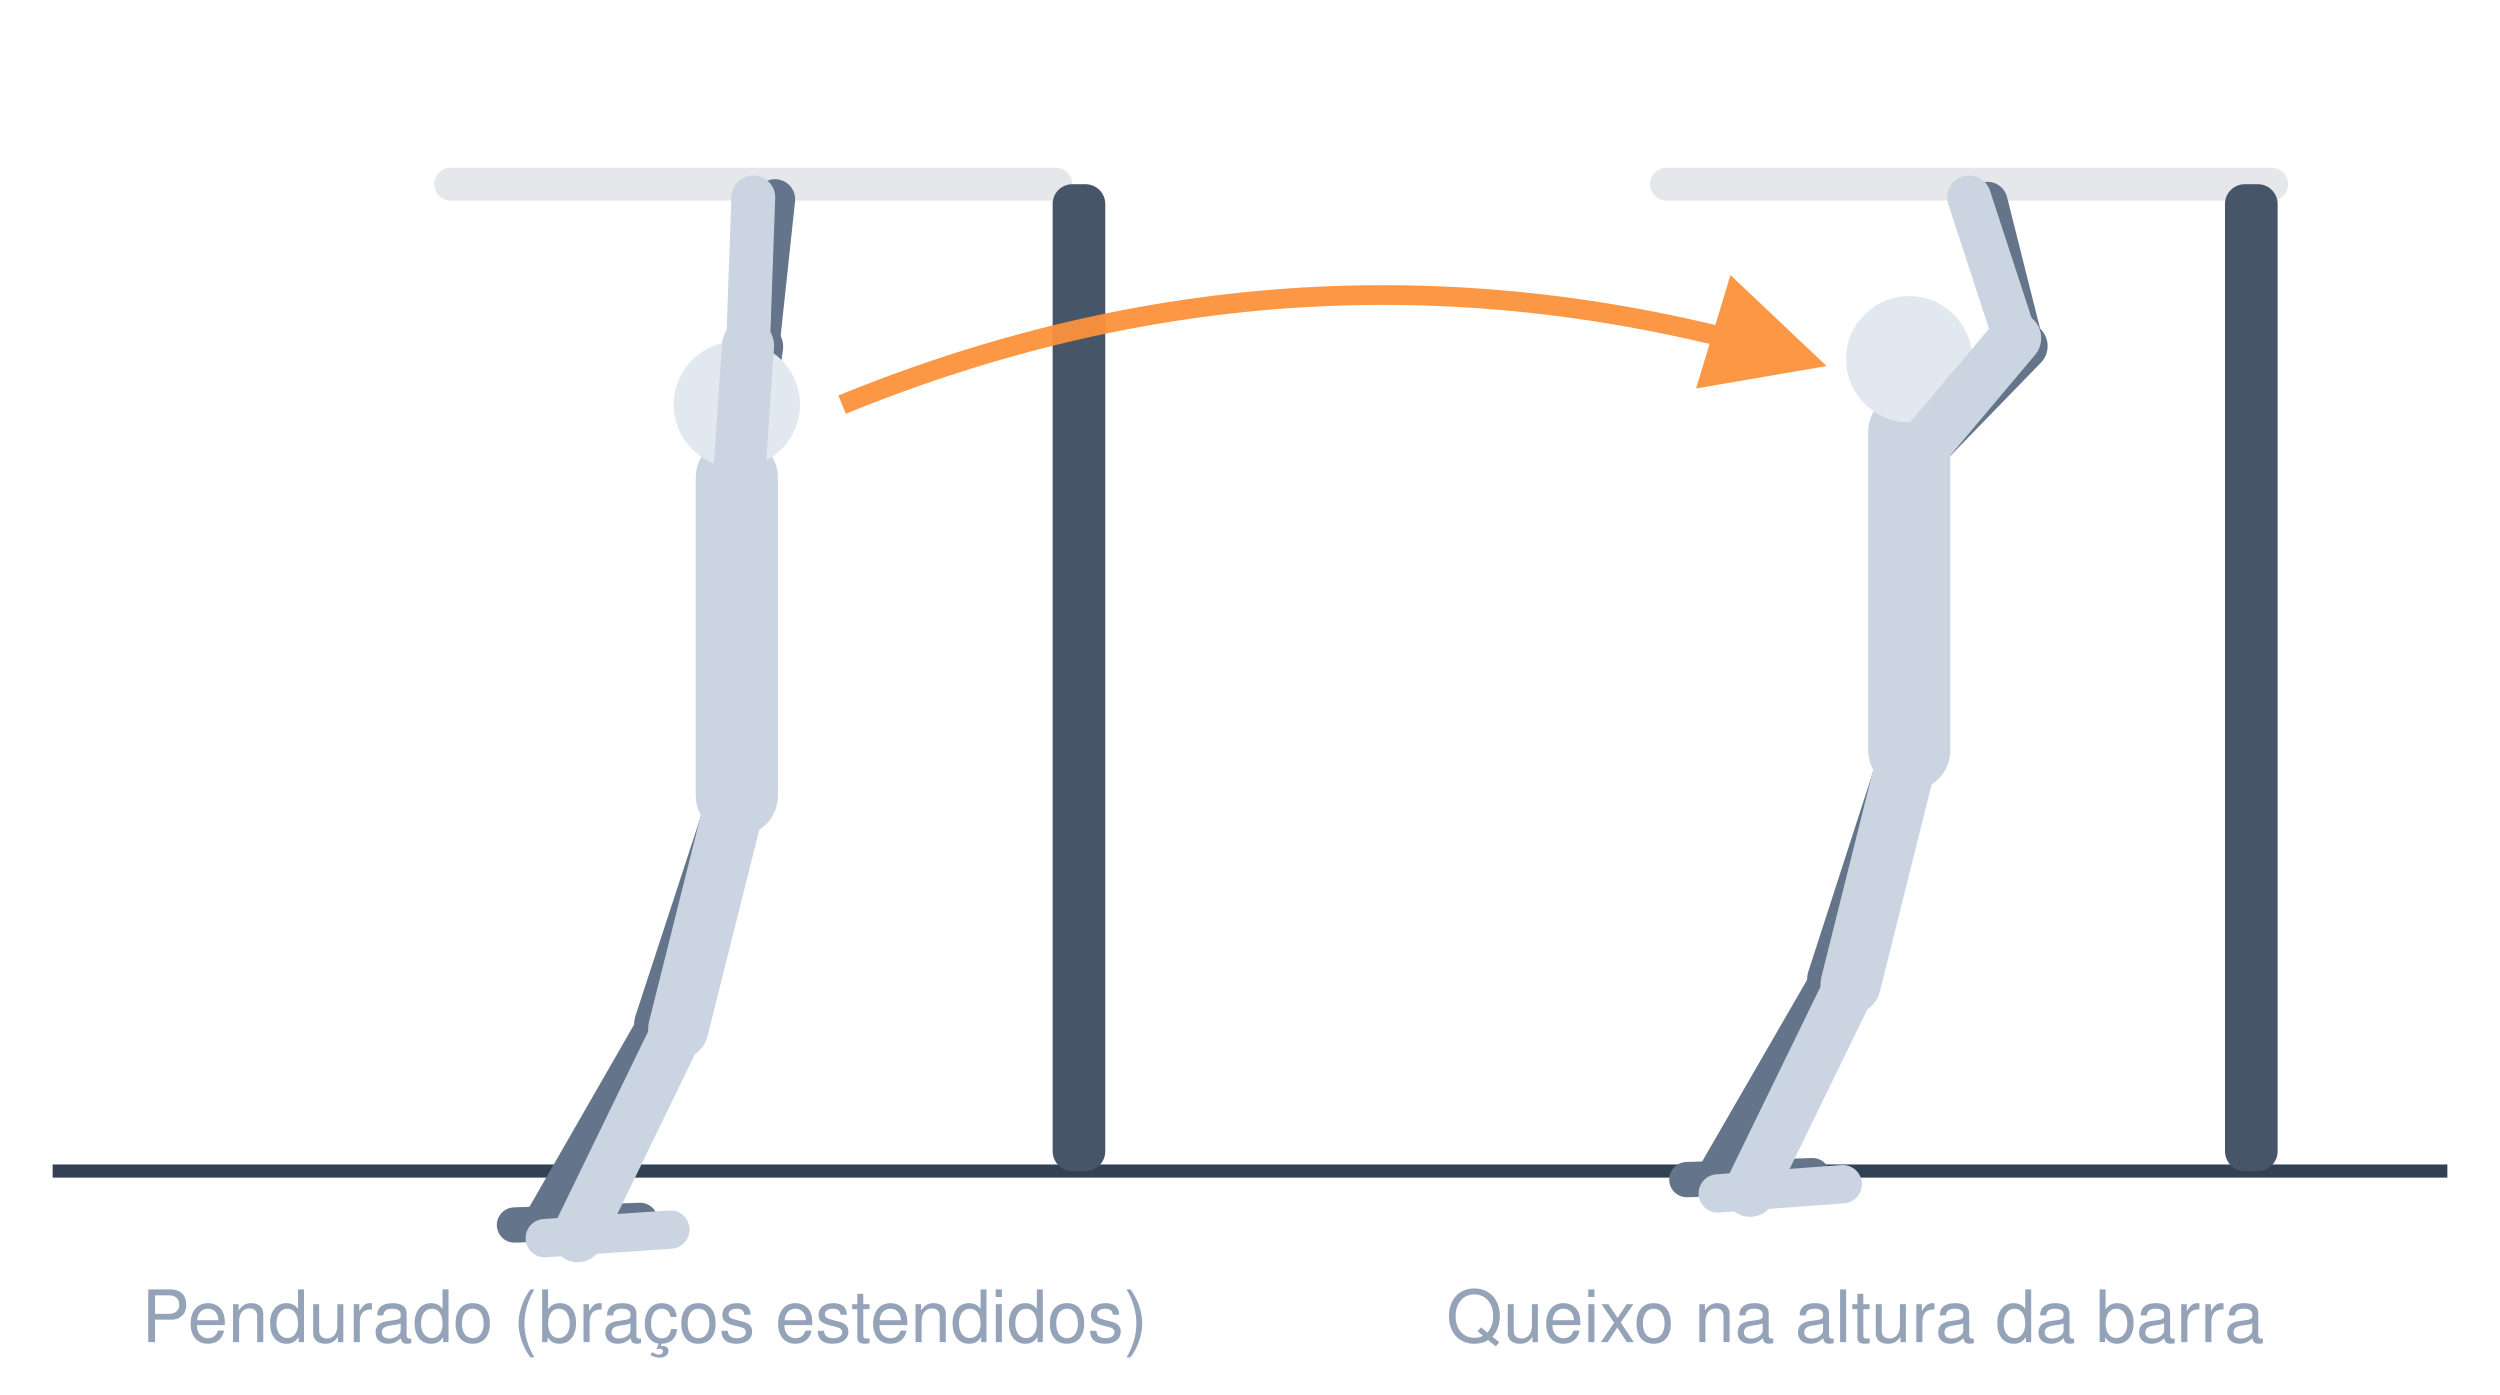
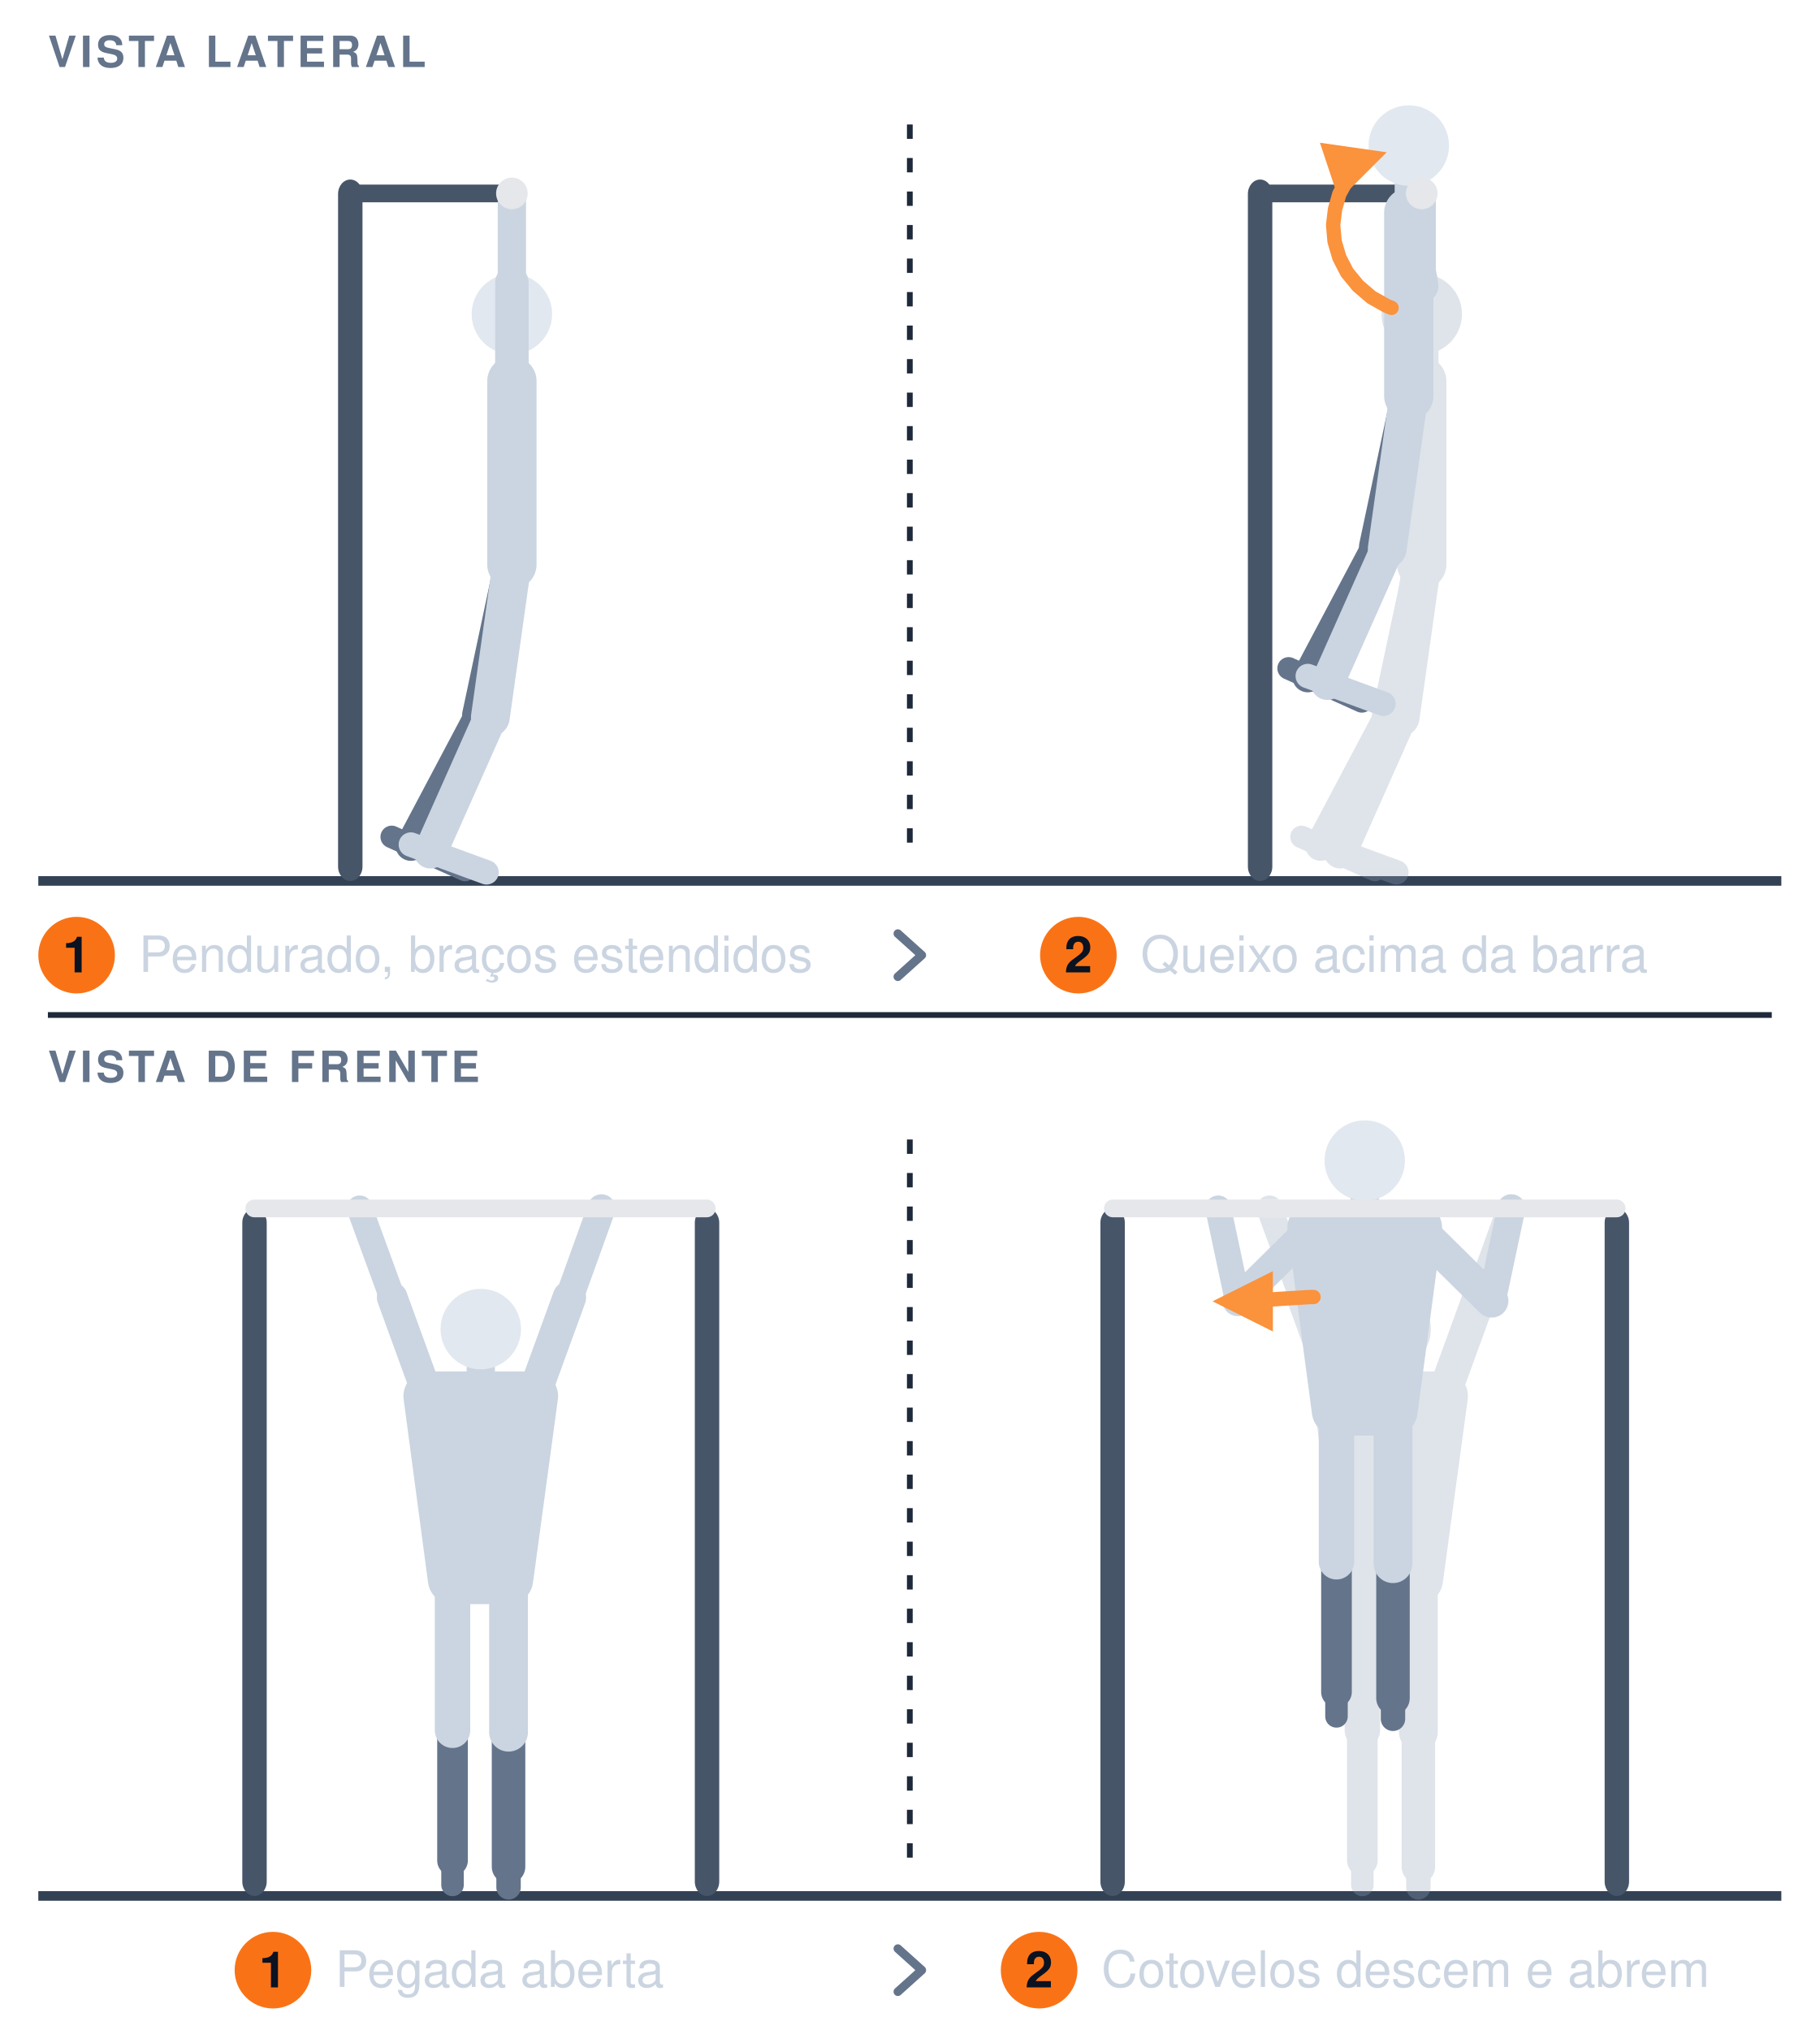
- <svg xmlns="http://www.w3.org/2000/svg" width="380" height="212" viewBox="0 0 380 212" preserveAspectRatio="xMidYMid meet" role="img" aria-label="barra-fixa">
+ <svg xmlns="http://www.w3.org/2000/svg" width="380" height="424" viewBox="0 0 380 424" preserveAspectRatio="xMidYMid meet" role="img" aria-label="barra-fixa">
  <defs>
-     <marker id="ah" viewBox="0 0 10 10" refX="8" refY="5" markerWidth="6" markerHeight="6" orient="auto-start-reverse">
+     <marker id="ah" viewBox="0 0 10 10" refX="7" refY="5" markerWidth="4.2" markerHeight="4.2" orient="auto-start-reverse">
      <path d="M0,0 L10,5 L0,10 z" fill="#fb923c" />
    </marker>
  </defs>
-   <line x1="8.0" y1="178.0" x2="372.0" y2="178.0" stroke="#334155" stroke-width="2" stroke-linecap="butt" />
-   <line x1="68.5" y1="28.0" x2="160.5" y2="28.0" stroke="#e5e7eb" stroke-width="5" stroke-linecap="round" />
-   <rect x="160.0" y="28.0" width="8.0" height="150.0" rx="3" fill="#475569" />
-   <line x1="253.3" y1="28.0" x2="345.3" y2="28.0" stroke="#e5e7eb" stroke-width="5" stroke-linecap="round" />
-   <rect x="338.2" y="28.0" width="8.0" height="150.0" rx="3" fill="#475569" />
-   <line x1="112.0" y1="120.9" x2="100.6" y2="155.7" stroke="#64748b" stroke-width="8.429" stroke-linecap="round" />
-   <line x1="100.6" y1="155.7" x2="83.2" y2="186.0" stroke="#64748b" stroke-width="7.28" stroke-linecap="round" />
-   <line x1="78.2" y1="186.2" x2="97.3" y2="185.5" stroke="#64748b" stroke-width="5.364" stroke-linecap="round" />
-   <line x1="112.0" y1="77.4" x2="115.4" y2="52.7" stroke="#64748b" stroke-width="7.28" stroke-linecap="round" />
-   <line x1="115.4" y1="52.7" x2="117.8" y2="30.3" stroke="#64748b" stroke-width="6.13" stroke-linecap="round" />
-   <line x1="112.0" y1="120.9" x2="112.0" y2="72.6" stroke="#cbd5e1" stroke-width="12.493" stroke-linecap="round" />
-   <line x1="112.0" y1="72.6" x2="112.0" y2="61.5" stroke="#cbd5e1" stroke-width="6.663" stroke-linecap="round" />
-   <circle cx="112.0" cy="61.5" r="9.6" fill="#e2e8f0" />
-   <line x1="112.0" y1="120.9" x2="103.1" y2="156.4" stroke="#cbd5e1" stroke-width="9.162" stroke-linecap="round" />
-   <line x1="103.1" y1="156.4" x2="87.8" y2="187.9" stroke="#cbd5e1" stroke-width="7.913" stroke-linecap="round" />
-   <line x1="82.8" y1="188.2" x2="101.9" y2="186.9" stroke="#cbd5e1" stroke-width="5.83" stroke-linecap="round" />
-   <line x1="112.0" y1="77.4" x2="113.7" y2="52.5" stroke="#cbd5e1" stroke-width="7.913" stroke-linecap="round" />
-   <line x1="113.7" y1="52.5" x2="114.5" y2="30.0" stroke="#cbd5e1" stroke-width="6.663" stroke-linecap="round" />
-   <line x1="290.2" y1="114.0" x2="278.9" y2="148.9" stroke="#64748b" stroke-width="8.429" stroke-linecap="round" />
-   <line x1="278.9" y1="148.9" x2="261.4" y2="179.2" stroke="#64748b" stroke-width="7.28" stroke-linecap="round" />
-   <line x1="256.4" y1="179.3" x2="275.5" y2="178.7" stroke="#64748b" stroke-width="5.364" stroke-linecap="round" />
-   <line x1="290.2" y1="70.5" x2="307.6" y2="52.6" stroke="#64748b" stroke-width="7.28" stroke-linecap="round" />
-   <line x1="307.6" y1="52.6" x2="302.1" y2="30.7" stroke="#64748b" stroke-width="6.13" stroke-linecap="round" />
-   <line x1="290.2" y1="114.0" x2="290.2" y2="65.7" stroke="#cbd5e1" stroke-width="12.493" stroke-linecap="round" />
-   <line x1="290.2" y1="65.7" x2="290.2" y2="54.6" stroke="#cbd5e1" stroke-width="6.663" stroke-linecap="round" />
-   <circle cx="290.2" cy="54.6" r="9.6" fill="#e2e8f0" />
-   <line x1="290.2" y1="114.0" x2="281.3" y2="149.6" stroke="#cbd5e1" stroke-width="9.162" stroke-linecap="round" />
-   <line x1="281.3" y1="149.6" x2="266.0" y2="181.0" stroke="#cbd5e1" stroke-width="7.913" stroke-linecap="round" />
-   <line x1="261.1" y1="181.4" x2="280.1" y2="180.0" stroke="#cbd5e1" stroke-width="5.83" stroke-linecap="round" />
-   <line x1="290.2" y1="70.5" x2="306.3" y2="51.4" stroke="#cbd5e1" stroke-width="7.913" stroke-linecap="round" />
-   <line x1="306.3" y1="51.4" x2="299.3" y2="30.0" stroke="#cbd5e1" stroke-width="6.663" stroke-linecap="round" />
-   <path d="M128.0,61.5 Q199.9,32.1 274.2,54.6" fill="none" stroke="#fb923c" stroke-width="3" marker-end="url(#ah)" opacity="0.95" />
-   <text x="98.0" y="204.0" fill="#94a3b8" font-family="-apple-system,Helvetica,Arial,sans-serif" font-size="11" font-weight="400" text-anchor="middle">Pendurado (braços estendidos)</text>
-   <text x="282.0" y="204.0" fill="#94a3b8" font-family="-apple-system,Helvetica,Arial,sans-serif" font-size="11" font-weight="400" text-anchor="middle">Queixo na altura da barra</text>
+   <line x1="8.0" y1="184.0" x2="372.0" y2="184.0" stroke="#334155" stroke-width="2.0" stroke-linecap="butt" />
+   <line x1="190.0" y1="26.0" x2="190.0" y2="180.0" stroke="#1e293b" stroke-width="1.2" stroke-linecap="butt" stroke-dasharray="3 4" />
+   <text x="10.0" y="14.0" fill="#64748b" font-family="-apple-system,Helvetica,Arial,sans-serif" font-size="9" font-weight="700" text-anchor="start" letter-spacing="0.8">VISTA LATERAL</text>
+   <rect x="70.6" y="37.5" width="5.1" height="146.5" rx="3.0" fill="#475569" />
+   <line x1="73.2" y1="40.4" x2="106.9" y2="40.4" stroke="#475569" stroke-width="3.7" stroke-linecap="round" />
+   <line x1="106.9" y1="59.0" x2="106.9" y2="40.4" stroke="#64748b" stroke-width="5.4" stroke-linecap="round" />
+   <line x1="106.9" y1="79.6" x2="106.9" y2="59.0" stroke="#64748b" stroke-width="6.4" stroke-linecap="round" />
+   <line x1="106.9" y1="117.9" x2="100.2" y2="149.4" stroke="#64748b" stroke-width="7.4" stroke-linecap="round" />
+   <line x1="100.2" y1="149.4" x2="85.8" y2="176.6" stroke="#64748b" stroke-width="6.4" stroke-linecap="round" />
+   <line x1="81.8" y1="174.8" x2="97.1" y2="181.7" stroke="#64748b" stroke-width="4.7" stroke-linecap="round" />
+   <polygon points="106.9,79.6 106.9,79.6 106.9,117.9 106.9,117.9" fill="#cbd5e1" stroke="#cbd5e1" stroke-width="10.3" stroke-linejoin="round" />
+   <line x1="106.9" y1="79.6" x2="106.9" y2="65.6" stroke="#cbd5e1" stroke-width="5.9" stroke-linecap="round" />
+   <circle cx="106.9" cy="65.6" r="8.4" fill="#e2e8f0" />
+   <line x1="106.9" y1="117.9" x2="102.4" y2="149.8" stroke="#cbd5e1" stroke-width="8.1" stroke-linecap="round" />
+   <line x1="102.4" y1="149.8" x2="89.9" y2="177.9" stroke="#cbd5e1" stroke-width="7.0" stroke-linecap="round" />
+   <line x1="85.8" y1="176.4" x2="101.6" y2="182.2" stroke="#cbd5e1" stroke-width="5.1" stroke-linecap="round" />
+   <line x1="106.9" y1="79.6" x2="106.9" y2="59.0" stroke="#cbd5e1" stroke-width="7.0" stroke-linecap="round" />
+   <line x1="106.9" y1="59.0" x2="106.9" y2="40.4" stroke="#cbd5e1" stroke-width="5.9" stroke-linecap="round" />
+   <circle cx="106.9" cy="40.4" r="3.3" fill="#e5e7eb" />
+   <rect x="260.6" y="37.5" width="5.1" height="146.5" rx="3.0" fill="#475569" />
+   <line x1="263.2" y1="40.4" x2="296.9" y2="40.4" stroke="#475569" stroke-width="3.7" stroke-linecap="round" />
+   <g opacity="0.3">
+     <line x1="296.9" y1="59.0" x2="296.9" y2="40.4" stroke="#94a3b8" stroke-width="5.4" stroke-linecap="round" />
+     <line x1="296.9" y1="79.6" x2="296.9" y2="59.0" stroke="#94a3b8" stroke-width="6.4" stroke-linecap="round" />
+     <line x1="296.9" y1="117.9" x2="290.2" y2="149.4" stroke="#94a3b8" stroke-width="7.4" stroke-linecap="round" />
+     <line x1="290.2" y1="149.4" x2="275.8" y2="176.6" stroke="#94a3b8" stroke-width="6.4" stroke-linecap="round" />
+     <line x1="271.8" y1="174.8" x2="287.1" y2="181.7" stroke="#94a3b8" stroke-width="4.7" stroke-linecap="round" />
+     <polygon points="296.9,79.6 296.9,79.6 296.9,117.9 296.9,117.9" fill="#94a3b8" stroke="#94a3b8" stroke-width="10.3" stroke-linejoin="round" />
+     <line x1="296.9" y1="79.6" x2="296.9" y2="65.6" stroke="#94a3b8" stroke-width="5.9" stroke-linecap="round" />
+     <circle cx="296.9" cy="65.6" r="8.4" fill="#94a3b8" />
+     <line x1="296.9" y1="117.9" x2="292.4" y2="149.8" stroke="#94a3b8" stroke-width="8.1" stroke-linecap="round" />
+     <line x1="292.4" y1="149.8" x2="279.9" y2="177.9" stroke="#94a3b8" stroke-width="7.0" stroke-linecap="round" />
+     <line x1="275.8" y1="176.4" x2="291.6" y2="182.2" stroke="#94a3b8" stroke-width="5.1" stroke-linecap="round" />
+     <line x1="296.9" y1="79.6" x2="296.9" y2="59.0" stroke="#94a3b8" stroke-width="7.0" stroke-linecap="round" />
+     <line x1="296.9" y1="59.0" x2="296.9" y2="40.4" stroke="#94a3b8" stroke-width="5.9" stroke-linecap="round" />
+     <circle cx="296.9" cy="40.4" r="3.3" fill="#e5e7eb" />
+   </g>
+   <line x1="296.9" y1="59.7" x2="296.9" y2="40.4" stroke="#64748b" stroke-width="5.4" stroke-linecap="round" />
+   <line x1="294.2" y1="44.4" x2="296.9" y2="59.7" stroke="#64748b" stroke-width="6.4" stroke-linecap="round" />
+   <line x1="294.2" y1="82.7" x2="287.5" y2="114.2" stroke="#64748b" stroke-width="7.4" stroke-linecap="round" />
+   <line x1="287.5" y1="114.2" x2="273.1" y2="141.4" stroke="#64748b" stroke-width="6.4" stroke-linecap="round" />
+   <line x1="269.1" y1="139.6" x2="284.4" y2="146.5" stroke="#64748b" stroke-width="4.7" stroke-linecap="round" />
+   <polygon points="294.2,44.4 294.2,44.4 294.2,82.7 294.2,82.7" fill="#cbd5e1" stroke="#cbd5e1" stroke-width="10.3" stroke-linejoin="round" />
+   <line x1="294.2" y1="44.4" x2="294.2" y2="30.4" stroke="#cbd5e1" stroke-width="5.9" stroke-linecap="round" />
+   <circle cx="294.2" cy="30.4" r="8.4" fill="#e2e8f0" />
+   <line x1="294.2" y1="82.7" x2="289.7" y2="114.6" stroke="#cbd5e1" stroke-width="8.1" stroke-linecap="round" />
+   <line x1="289.7" y1="114.6" x2="277.2" y2="142.7" stroke="#cbd5e1" stroke-width="7.0" stroke-linecap="round" />
+   <line x1="273.1" y1="141.2" x2="288.9" y2="147.0" stroke="#cbd5e1" stroke-width="5.1" stroke-linecap="round" />
+   <line x1="294.2" y1="44.4" x2="296.9" y2="59.7" stroke="#cbd5e1" stroke-width="7.0" stroke-linecap="round" />
+   <line x1="296.9" y1="59.7" x2="296.9" y2="40.4" stroke="#cbd5e1" stroke-width="5.9" stroke-linecap="round" />
+   <circle cx="296.9" cy="40.4" r="3.3" fill="#e5e7eb" />
+   <path d="M290.6,64.3 L289.6,63.9 L286.4,62.1 L283.6,59.7 L281.3,56.9 L279.7,53.8 L278.7,50.4 L278.4,47.0 L278.8,43.7 L279.7,40.5 L281.3,37.6 L283.3,35.1 L285.7,33.1 L286.0,33.0" fill="none" stroke="#fb923c" stroke-width="3" stroke-linecap="round" stroke-linejoin="round" marker-end="url(#ah)" />
+   <circle cx="16.0" cy="199.5" r="8.0" fill="#f97316" />
+   <text x="16.0" y="203.1" fill="#0b1220" font-family="-apple-system,Helvetica,Arial,sans-serif" font-size="10.5" font-weight="700" text-anchor="middle">1</text>
+   <text x="29.0" y="203.0" fill="#cbd5e1" font-family="-apple-system,Helvetica,Arial,sans-serif" font-size="10.44" font-weight="400" text-anchor="start">Pendurado, braços estendidos</text>
+   <circle cx="225.2" cy="199.5" r="8.0" fill="#f97316" />
+   <text x="225.2" y="203.1" fill="#0b1220" font-family="-apple-system,Helvetica,Arial,sans-serif" font-size="10.5" font-weight="700" text-anchor="middle">2</text>
+   <text x="238.2" y="203.0" fill="#cbd5e1" font-family="-apple-system,Helvetica,Arial,sans-serif" font-size="10.5" font-weight="400" text-anchor="start">Queixo acima da barra</text>
+   <path d="M187.5,195.0 L192.5,199.5 L187.5,204.0" fill="none" stroke="#64748b" stroke-width="1.8" stroke-linecap="round" stroke-linejoin="round" />
+   <line x1="10.0" y1="212.0" x2="370.0" y2="212.0" stroke="#1e293b" stroke-width="1.2" stroke-linecap="butt" />
+   <line x1="8.0" y1="396.0" x2="372.0" y2="396.0" stroke="#334155" stroke-width="2.0" stroke-linecap="butt" />
+   <line x1="190.0" y1="238.0" x2="190.0" y2="392.0" stroke="#1e293b" stroke-width="1.2" stroke-linecap="butt" stroke-dasharray="3 4" />
+   <text x="10.0" y="226.0" fill="#64748b" font-family="-apple-system,Helvetica,Arial,sans-serif" font-size="9" font-weight="700" text-anchor="start" letter-spacing="0.8">VISTA DE FRENTE</text>
+   <rect x="50.6" y="252.4" width="5.1" height="143.6" rx="3.0" fill="#475569" />
+   <rect x="145.1" y="252.4" width="5.1" height="143.6" rx="3.0" fill="#475569" />
+   <line x1="94.5" y1="386.8" x2="94.5" y2="393.7" stroke="#64748b" stroke-width="4.7" stroke-linecap="round" />
+   <line x1="94.5" y1="361.4" x2="94.5" y2="388.6" stroke="#64748b" stroke-width="6.4" stroke-linecap="round" />
+   <line x1="106.2" y1="388.4" x2="106.2" y2="394.2" stroke="#64748b" stroke-width="5.1" stroke-linecap="round" />
+   <line x1="106.2" y1="361.8" x2="106.2" y2="389.9" stroke="#64748b" stroke-width="7.0" stroke-linecap="round" />
+   <line x1="94.5" y1="329.9" x2="94.5" y2="361.4" stroke="#cbd5e1" stroke-width="7.4" stroke-linecap="round" />
+   <line x1="106.2" y1="329.9" x2="106.2" y2="361.8" stroke="#cbd5e1" stroke-width="8.1" stroke-linecap="round" />
+   <polygon points="89.4,291.6 111.4,291.6 106.2,329.9 94.5,329.9" fill="#cbd5e1" stroke="#cbd5e1" stroke-width="10.3" stroke-linejoin="round" />
+   <line x1="111.4" y1="291.6" x2="118.9" y2="271.0" stroke="#cbd5e1" stroke-width="7.0" stroke-linecap="round" />
+   <line x1="89.4" y1="291.6" x2="81.9" y2="271.0" stroke="#cbd5e1" stroke-width="6.4" stroke-linecap="round" />
+   <line x1="118.9" y1="271.0" x2="125.6" y2="252.4" stroke="#cbd5e1" stroke-width="5.9" stroke-linecap="round" />
+   <line x1="81.9" y1="271.0" x2="75.1" y2="252.4" stroke="#cbd5e1" stroke-width="5.4" stroke-linecap="round" />
+   <line x1="100.4" y1="291.6" x2="100.4" y2="277.6" stroke="#cbd5e1" stroke-width="5.9" stroke-linecap="round" />
+   <circle cx="100.4" cy="277.6" r="8.4" fill="#e2e8f0" />
+   <line x1="53.1" y1="252.4" x2="147.6" y2="252.4" stroke="#e5e7eb" stroke-width="3.7" stroke-linecap="round" />
+   <rect x="229.8" y="252.4" width="5.1" height="143.6" rx="3.0" fill="#475569" />
+   <rect x="335.1" y="252.4" width="5.1" height="143.6" rx="3.0" fill="#475569" />
+   <g opacity="0.3">
+     <line x1="284.5" y1="386.8" x2="284.5" y2="393.7" stroke="#94a3b8" stroke-width="4.7" stroke-linecap="round" />
+     <line x1="284.5" y1="361.4" x2="284.5" y2="388.6" stroke="#94a3b8" stroke-width="6.4" stroke-linecap="round" />
+     <line x1="296.2" y1="388.4" x2="296.2" y2="394.2" stroke="#94a3b8" stroke-width="5.1" stroke-linecap="round" />
+     <line x1="296.2" y1="361.8" x2="296.2" y2="389.9" stroke="#94a3b8" stroke-width="7.0" stroke-linecap="round" />
+     <line x1="284.5" y1="329.9" x2="284.5" y2="361.4" stroke="#94a3b8" stroke-width="7.4" stroke-linecap="round" />
+     <line x1="296.2" y1="329.9" x2="296.2" y2="361.8" stroke="#94a3b8" stroke-width="8.1" stroke-linecap="round" />
+     <polygon points="279.4,291.6 301.4,291.6 296.2,329.9 284.5,329.9" fill="#94a3b8" stroke="#94a3b8" stroke-width="10.3" stroke-linejoin="round" />
+     <line x1="301.4" y1="291.6" x2="308.9" y2="271.0" stroke="#94a3b8" stroke-width="7.0" stroke-linecap="round" />
+     <line x1="279.4" y1="291.6" x2="271.9" y2="271.0" stroke="#94a3b8" stroke-width="6.4" stroke-linecap="round" />
+     <line x1="308.9" y1="271.0" x2="315.6" y2="252.4" stroke="#94a3b8" stroke-width="5.9" stroke-linecap="round" />
+     <line x1="271.9" y1="271.0" x2="265.1" y2="252.4" stroke="#94a3b8" stroke-width="5.4" stroke-linecap="round" />
+     <line x1="290.4" y1="291.6" x2="290.4" y2="277.6" stroke="#94a3b8" stroke-width="5.9" stroke-linecap="round" />
+     <circle cx="290.4" cy="277.6" r="8.4" fill="#94a3b8" />
+     <line x1="243.1" y1="252.4" x2="337.6" y2="252.4" stroke="#e5e7eb" stroke-width="3.7" stroke-linecap="round" />
+   </g>
+   <line x1="279.1" y1="351.6" x2="279.1" y2="358.5" stroke="#64748b" stroke-width="4.7" stroke-linecap="round" />
+   <line x1="279.1" y1="326.2" x2="279.1" y2="353.4" stroke="#64748b" stroke-width="6.4" stroke-linecap="round" />
+   <line x1="290.9" y1="353.2" x2="290.9" y2="359.0" stroke="#64748b" stroke-width="5.1" stroke-linecap="round" />
+   <line x1="290.9" y1="326.6" x2="290.9" y2="354.7" stroke="#64748b" stroke-width="7.0" stroke-linecap="round" />
+   <line x1="279.1" y1="294.7" x2="279.1" y2="326.2" stroke="#cbd5e1" stroke-width="7.4" stroke-linecap="round" />
+   <line x1="290.9" y1="294.7" x2="290.9" y2="326.6" stroke="#cbd5e1" stroke-width="8.1" stroke-linecap="round" />
+   <polygon points="274.0,256.4 296.0,256.4 290.9,294.7 279.1,294.7" fill="#cbd5e1" stroke="#cbd5e1" stroke-width="10.3" stroke-linejoin="round" />
+   <line x1="285.0" y1="256.4" x2="285.0" y2="242.4" stroke="#cbd5e1" stroke-width="5.9" stroke-linecap="round" />
+   <circle cx="285.0" cy="242.4" r="8.4" fill="#e2e8f0" />
+   <line x1="296.0" y1="256.4" x2="311.5" y2="271.7" stroke="#cbd5e1" stroke-width="7.0" stroke-linecap="round" />
+   <line x1="274.0" y1="256.4" x2="258.5" y2="271.7" stroke="#cbd5e1" stroke-width="6.4" stroke-linecap="round" />
+   <line x1="311.5" y1="271.7" x2="315.6" y2="252.4" stroke="#cbd5e1" stroke-width="5.9" stroke-linecap="round" />
+   <line x1="258.5" y1="271.7" x2="254.4" y2="252.4" stroke="#cbd5e1" stroke-width="5.4" stroke-linecap="round" />
+   <line x1="232.4" y1="252.4" x2="337.6" y2="252.4" stroke="#e5e7eb" stroke-width="3.7" stroke-linecap="round" />
+   <path d="M274.3,270.9 L273.7,270.9 L272.1,271.0 L270.4,271.1 L268.8,271.2 L267.2,271.3 L265.7,271.4 L264.1,271.4 L262.6,271.5 L261.2,271.6 L259.8,271.7 L258.4,271.8 L257.0,271.8" fill="none" stroke="#fb923c" stroke-width="3" stroke-linecap="round" stroke-linejoin="round" marker-end="url(#ah)" />
+   <circle cx="57.0" cy="411.5" r="8.0" fill="#f97316" />
+   <text x="57.0" y="415.1" fill="#0b1220" font-family="-apple-system,Helvetica,Arial,sans-serif" font-size="10.5" font-weight="700" text-anchor="middle">1</text>
+   <text x="70.0" y="415.0" fill="#cbd5e1" font-family="-apple-system,Helvetica,Arial,sans-serif" font-size="10.5" font-weight="400" text-anchor="start">Pegada aberta</text>
+   <circle cx="217.0" cy="411.5" r="8.0" fill="#f97316" />
+   <text x="217.0" y="415.1" fill="#0b1220" font-family="-apple-system,Helvetica,Arial,sans-serif" font-size="10.5" font-weight="700" text-anchor="middle">2</text>
+   <text x="230.0" y="415.0" fill="#cbd5e1" font-family="-apple-system,Helvetica,Arial,sans-serif" font-size="10.5" font-weight="400" text-anchor="start">Cotovelos descem e abrem</text>
+   <path d="M187.5,407.0 L192.5,411.5 L187.5,416.0" fill="none" stroke="#64748b" stroke-width="1.8" stroke-linecap="round" stroke-linejoin="round" />
</svg>
